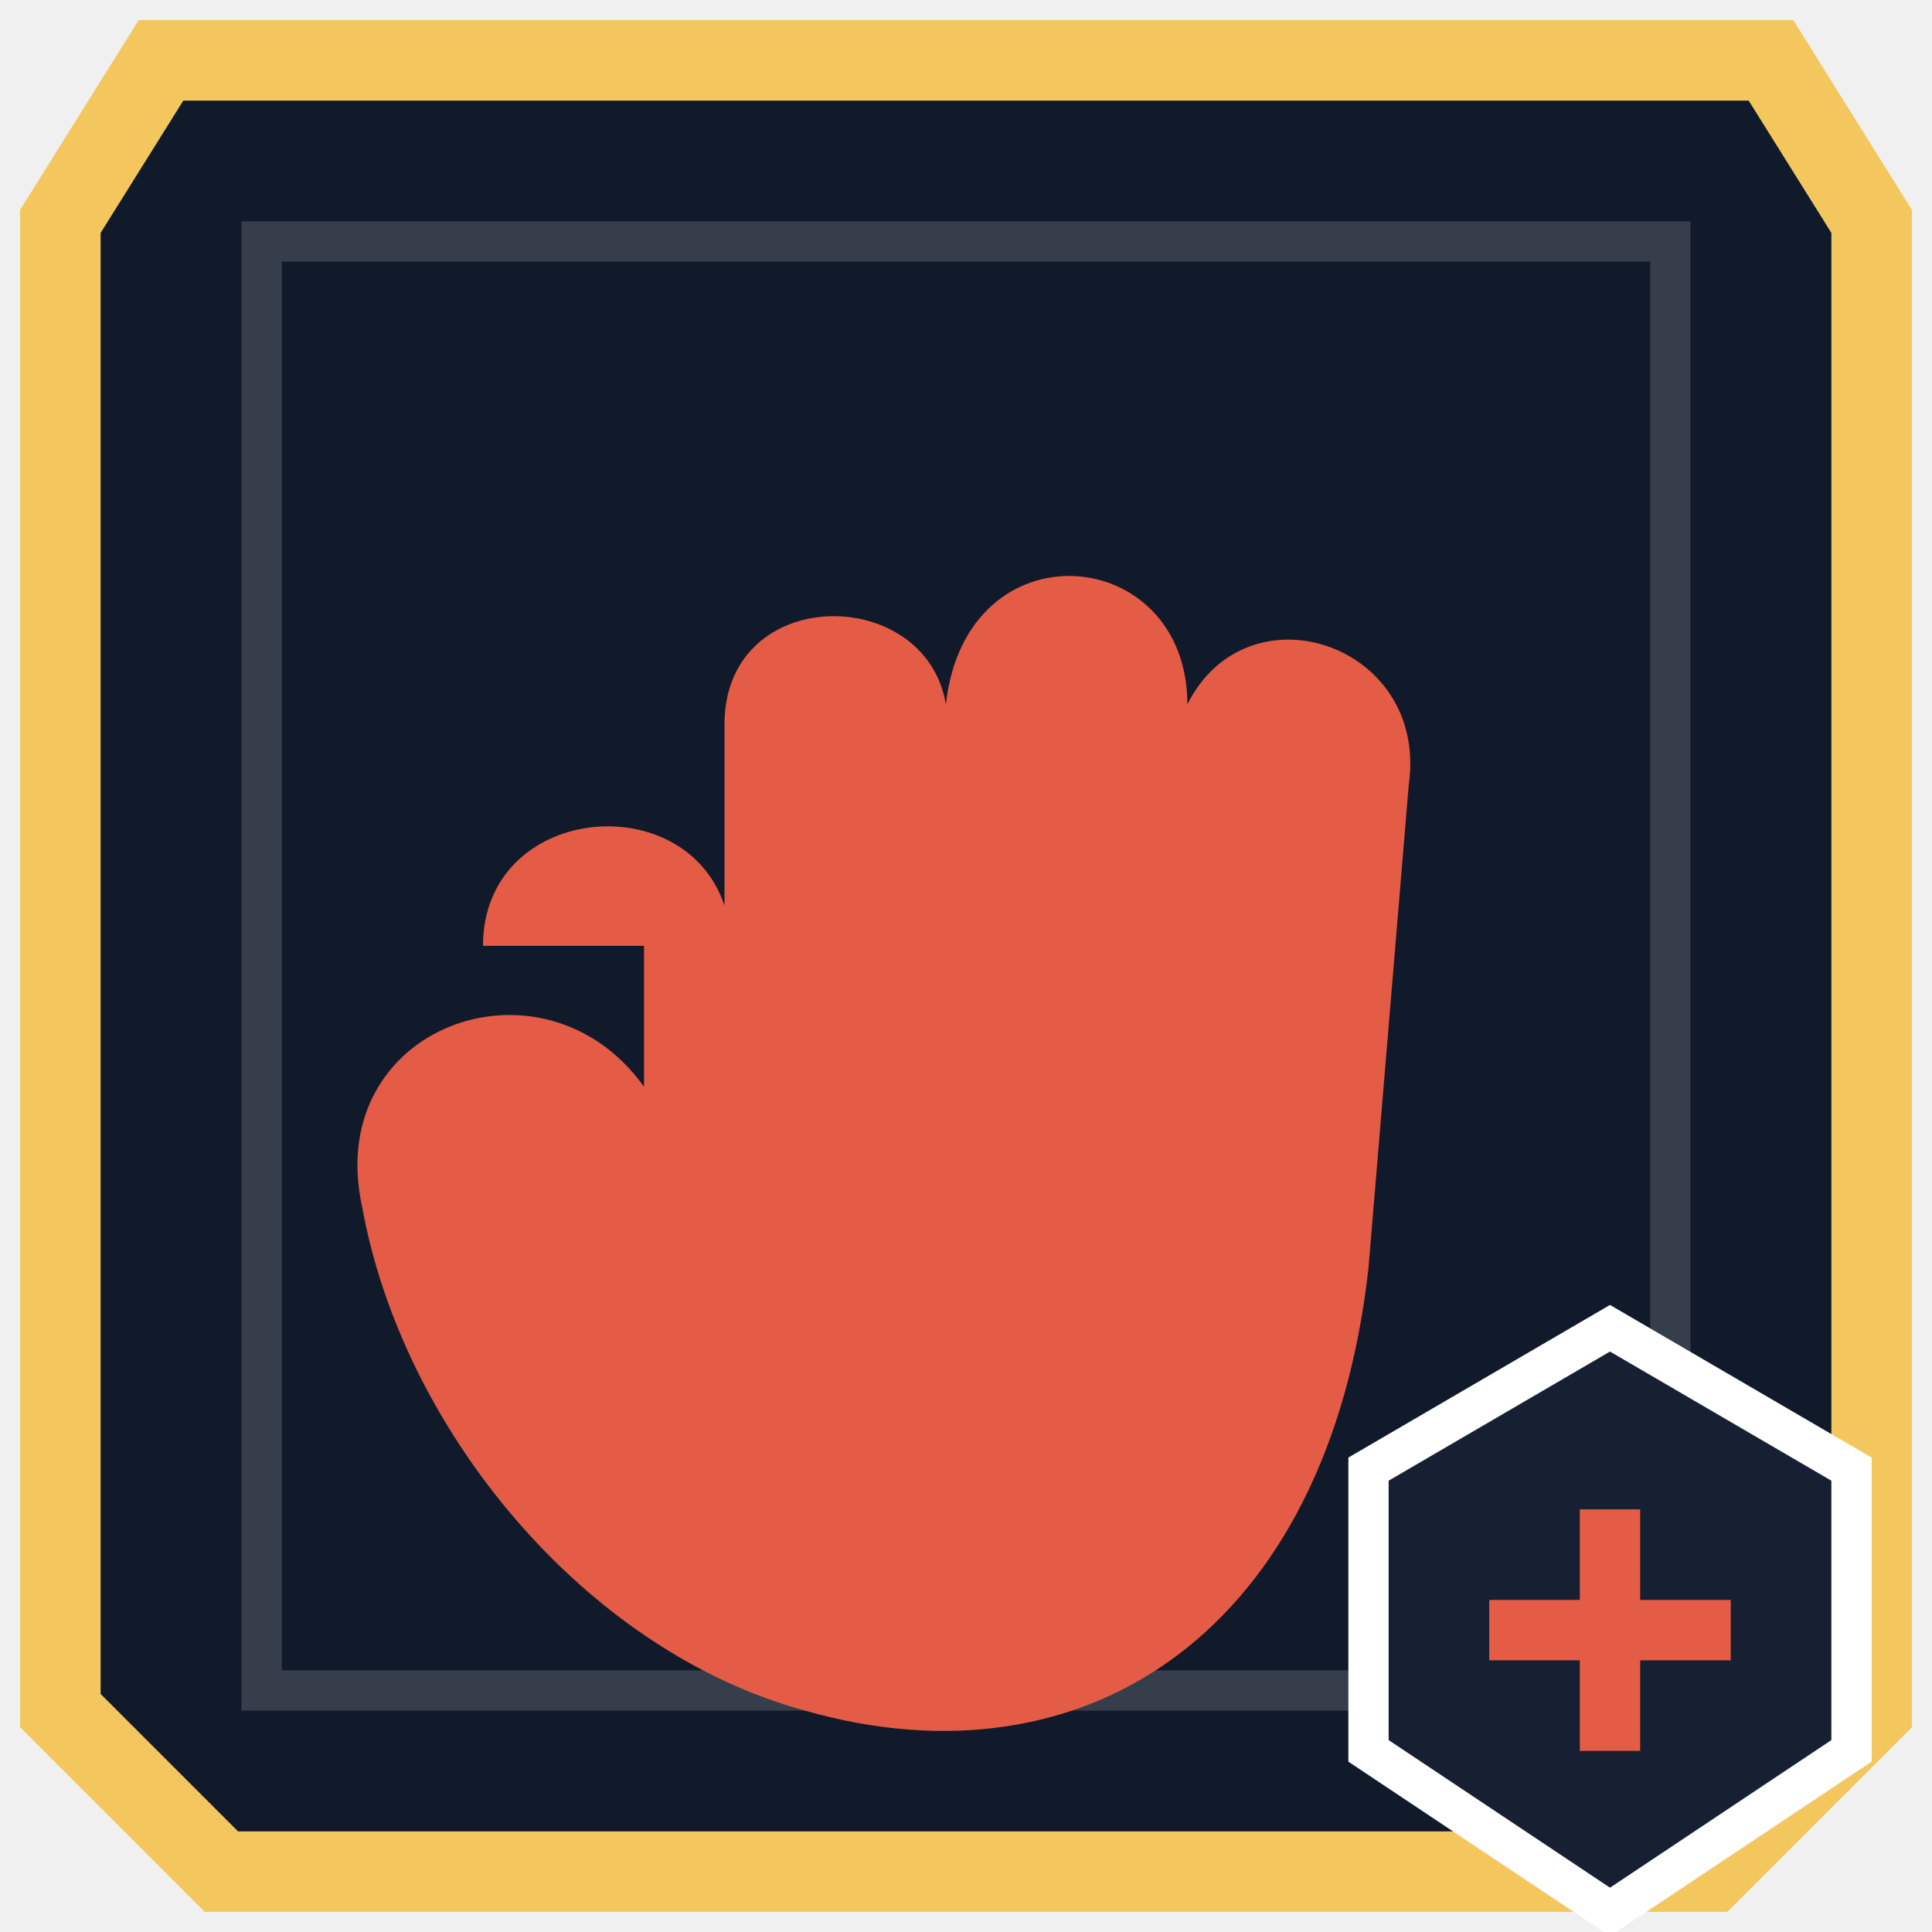
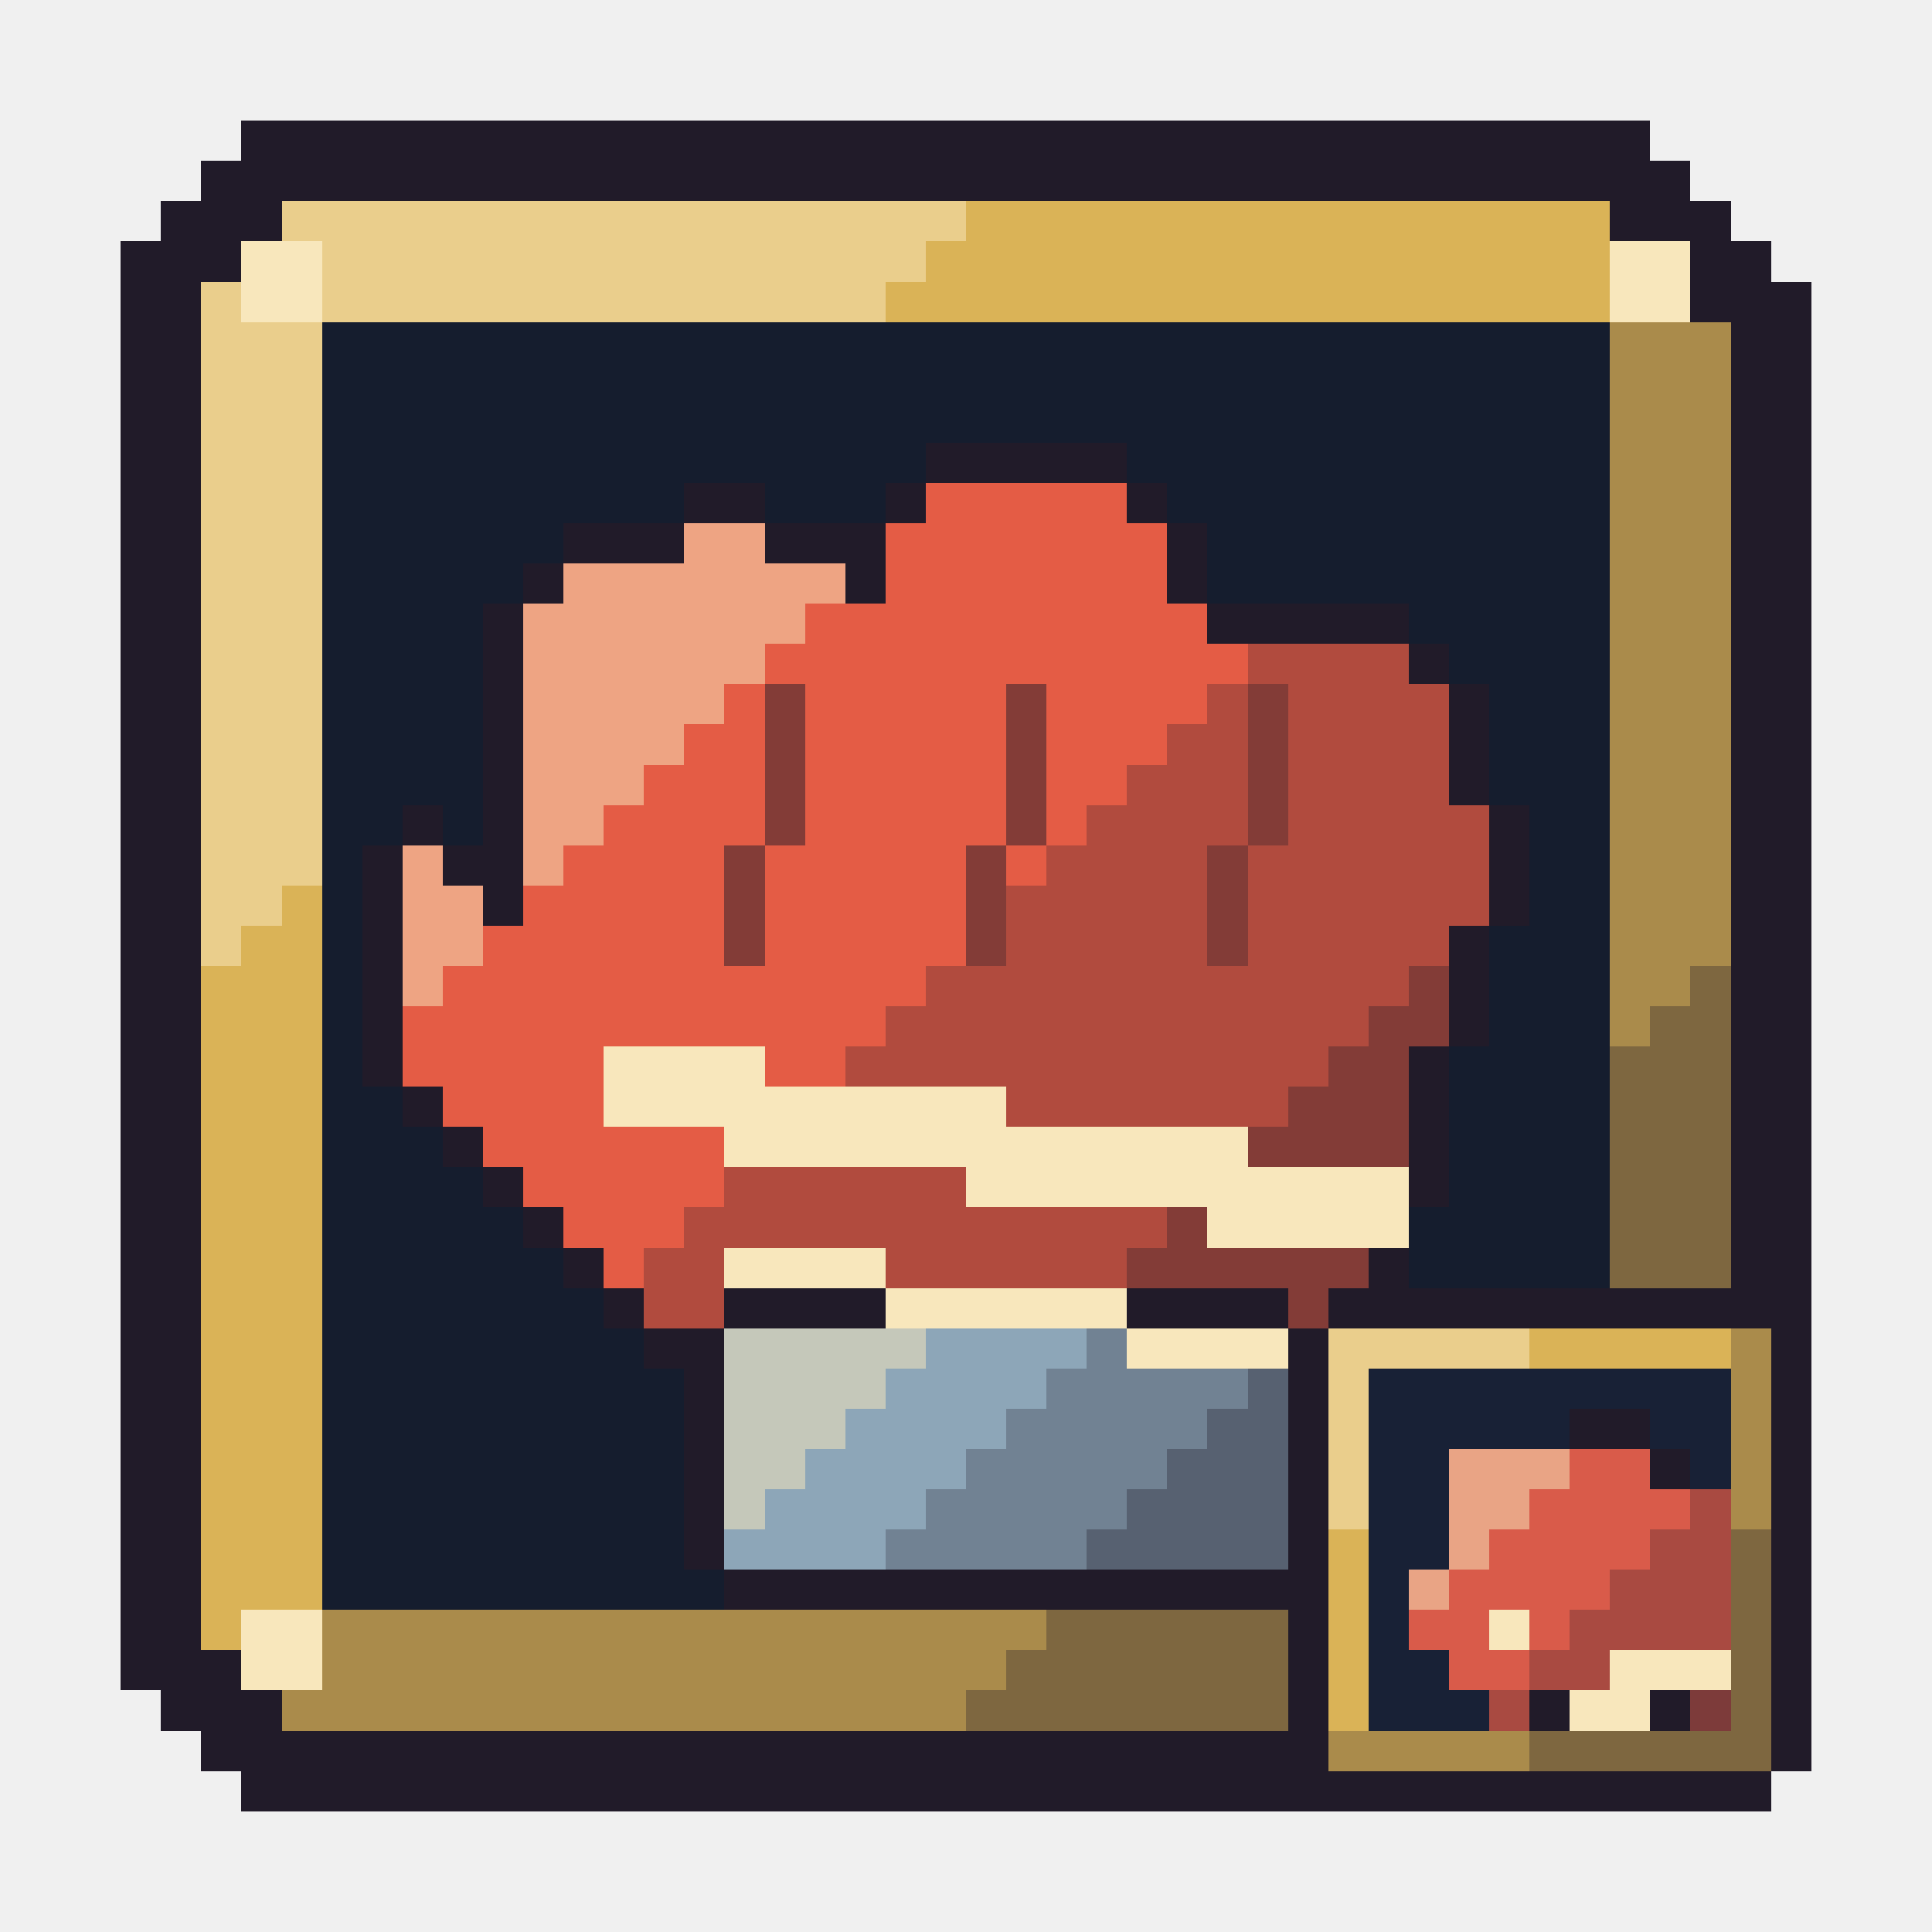
- <svg xmlns="http://www.w3.org/2000/svg" viewBox="0 0 96 96" role="img">
-   <path d="M8 3h80l5 8v74l-8 8H11l-8-8V11z" fill="#111a2b" stroke="#f3c75d" stroke-width="4" />
-   <path d="M13 12h70v72H13z" fill="none" stroke="#ffffff" stroke-opacity=".16" stroke-width="2" />
-   <path fill="#e45c45" d="M24 47c0-7 10-8 12-2v-9c0-7 10-7 11-1 1-9 12-8 12 0 3-6 12-3 11 4l-2 24c-2 18-14 26-28 22-11-3-20-14-22-25-2-9 9-13 14-6V47Z" />
-   <g transform="translate(66 66)">
-     <path d="m14 0 12 7v14l-12 8L2 21V7z" fill="#172033" stroke="#fff" stroke-width="2" />
-     <path d="M8 15h12M14 9v12" stroke="#e45c45" stroke-width="3" />
-   </g>
+ <svg xmlns="http://www.w3.org/2000/svg" width="96" height="96" viewBox="0 0 96 96" shape-rendering="crispEdges">
+   <path fill="#211b29" d="M12 6h70v2H12zM10 8h74v2H10zM8 10h6v2H8zM80 10h6v2H80zM6 12h6v2H6zM84 12h4v2H84zM6 14h4v68H6zM84 14h6v2H84zM86 16h4v48H86zM46 22h10v2H46zM34 24h4v2H34zM44 24h2v2H44zM56 24h2v2H56zM28 26h6v2H28zM38 26h6v2H38zM58 26h2v4H58zM26 28h2v2H26zM42 28h2v2H42zM24 30h2v12H24zM60 30h10v2H60zM70 32h2v2H70zM72 34h2v6H72zM20 40h2v2H20zM74 40h2v6H74zM18 42h2v12H18zM22 42h4v2H22zM24 44h2v2H24zM72 46h2v6H72zM70 52h2v8H70zM20 54h2v2H20zM22 56h2v2H22zM24 58h2v2H24zM26 60h2v2H26zM28 62h2v2H28zM68 62h2v2H68zM30 64h2v2H30zM36 64h8v2H36zM56 64h8v2H56zM66 64h24v2H66zM32 66h4v2H32zM64 66h2v12H64zM88 66h2v22H88zM34 68h2v10H34zM78 70h4v2H78zM82 72h2v2H82zM36 78h30v2H36zM64 80h2v6H64zM6 82h6v2H6zM8 84h6v2H8zM76 84h2v2H76zM82 84h2v2H82zM10 86h56v2H10zM12 88h76v2H12z" />
+   <path fill="#eace8c" d="M14 10h34v2H14zM16 12h30v2H16zM10 14h2v2H10zM16 14h28v2H16zM10 16h6v28H10zM10 44h4v2H10zM10 46h2v2H10zM66 66h10v2H66zM66 68h2v8H66z" />
+   <path fill="#dab357" d="M48 10h32v2H48zM46 12h34v2H46zM44 14h36v2H44zM14 44h2v2H14zM12 46h4v2H12zM10 48h6v32H10zM76 66h10v2H76zM66 76h2v10H66zM10 80h2v2H10z" />
+   <path fill="#f8e7bc" d="M12 12h4v4H12zM80 12h4v4H80zM30 52h8v2H30zM30 54h20v2H30zM36 56h26v2H36zM48 58h22v2H48zM60 60h10v2H60zM36 62h8v2H36zM44 64h12v2H44zM56 66h8v2H56zM12 80h4v4H12zM74 80h2v2H74zM80 82h6v2H80zM78 84h4v2H78z" />
+   <path fill="#151d2e" d="M16 16h64v6H16zM16 22h30v2H16zM56 22h24v2H56zM16 24h18v2H16zM38 24h6v2H38zM58 24h22v2H58zM16 26h12v2H16zM60 26h20v4H60zM16 28h10v2H16zM16 30h8v10H16zM70 30h10v2H70zM72 32h8v2H72zM74 34h6v6H74zM16 40h4v2H16zM22 40h2v2H22zM76 40h4v6H76zM16 42h2v12H16zM74 46h6v6H74zM72 52h8v8H72zM16 54h4v2H16zM16 56h6v2H16zM16 58h8v2H16zM16 60h10v2H16zM70 60h10v4H70zM16 62h12v2H16zM16 64h14v2H16zM16 66h16v2H16zM16 68h18v10H16zM16 78h20v2H16z" />
+   <path fill="#aa8b4b" d="M80 16h6v32H80zM80 48h4v2H80zM80 50h2v2H80zM86 66h2v10H86zM16 80h36v2H16zM16 82h34v2H16zM14 84h34v2H14zM66 86h10v2H66z" />
+   <path fill="#e45c45" d="M46 24h10v2H46zM44 26h14v4H44zM40 30h20v2H40zM38 32h24v2H38zM36 34h2v2H36zM40 34h10v8H40zM52 34h8v2H52zM34 36h4v2H34zM52 36h6v2H52zM32 38h6v2H32zM52 38h4v2H52zM30 40h8v2H30zM52 40h2v2H52zM28 42h8v2H28zM38 42h10v6H38zM50 42h2v2H50zM26 44h10v2H26zM24 46h12v2H24zM22 48h24v2H22zM20 50h24v2H20zM20 52h10v2H20zM38 52h4v2H38zM22 54h8v2H22zM24 56h12v2H24zM26 58h10v2H26zM28 60h6v2H28zM30 62h2v2H30z" />
+   <path fill="#eea483" d="M34 26h4v2H34zM28 28h14v2H28zM26 30h14v2H26zM26 32h12v2H26zM26 34h10v2H26zM26 36h8v2H26zM26 38h6v2H26zM26 40h4v2H26zM20 42h2v2H20zM26 42h2v2H26zM20 44h4v4H20zM20 48h2v2H20z" />
+   <path fill="#b14b3e" d="M62 32h8v2H62zM60 34h2v2H60zM64 34h8v6H64zM58 36h4v2H58zM56 38h6v2H56zM54 40h8v2H54zM64 40h10v2H64zM52 42h8v2H52zM62 42h12v4H62zM50 44h10v4H50zM62 46h10v2H62zM46 48h24v2H46zM44 50h24v2H44zM42 52h24v2H42zM50 54h14v2H50zM36 58h12v2H36zM34 60h24v2H34zM32 62h4v4H32zM44 62h12v2H44z" />
+   <path fill="#833c37" d="M38 34h2v8H38zM50 34h2v8H50zM62 34h2v8H62zM36 42h2v6H36zM48 42h2v6H48zM60 42h2v6H60zM70 48h2v2H70zM68 50h4v2H68zM66 52h4v2H66zM64 54h6v2H64zM62 56h8v2H62zM58 60h2v2H58zM56 62h12v2H56zM64 64h2v2H64z" />
+   <path fill="#7e6740" d="M84 48h2v2H84zM82 50h4v2H82zM80 52h6v12H80zM86 76h2v10H86zM52 80h12v2H52zM50 82h14v2H50zM48 84h16v2H48zM76 86h12v2H76z" />
+   <path fill="#c5c8ba" d="M36 66h10v2H36zM36 68h8v2H36zM36 70h6v2H36zM36 72h4v2H36zM36 74h2v2H36z" />
+   <path fill="#8da6b8" d="M46 66h8v2H46zM44 68h8v2H44zM42 70h8v2H42zM40 72h8v2H40zM38 74h8v2H38zM36 76h8v2H36z" />
+   <path fill="#718293" d="M54 66h2v2H54zM52 68h10v2H52zM50 70h10v2H50zM48 72h10v2H48zM46 74h10v2H46zM44 76h10v2H44z" />
+   <path fill="#576171" d="M62 68h2v2H62zM60 70h4v2H60zM58 72h6v2H58zM56 74h8v2H56zM54 76h10v2H54z" />
+   <path fill="#182136" d="M68 68h18v2H68zM68 70h10v2H68zM82 70h4v2H82zM68 72h4v6H68zM84 72h2v2H84zM68 78h2v4H68zM68 82h4v2H68zM68 84h6v2H68z" />
+   <path fill="#e9a485" d="M72 72h6v2H72zM72 74h4v2H72zM72 76h2v2H72zM70 78h2v2H70z" />
+   <path fill="#d95b4a" d="M78 72h4v2H78zM76 74h8v2H76zM74 76h8v2H74zM72 78h8v2H72zM70 80h4v2H70zM76 80h2v2H76zM72 82h4v2H72z" />
+   <path fill="#a94a41" d="M84 74h2v2H84zM82 76h4v2H82zM80 78h6v2H80zM78 80h8v2H78zM76 82h4v2H76zM74 84h2v2H74z" />
+   <path fill="#7d3b3a" d="M84 84h2v2H84z" />
</svg>
